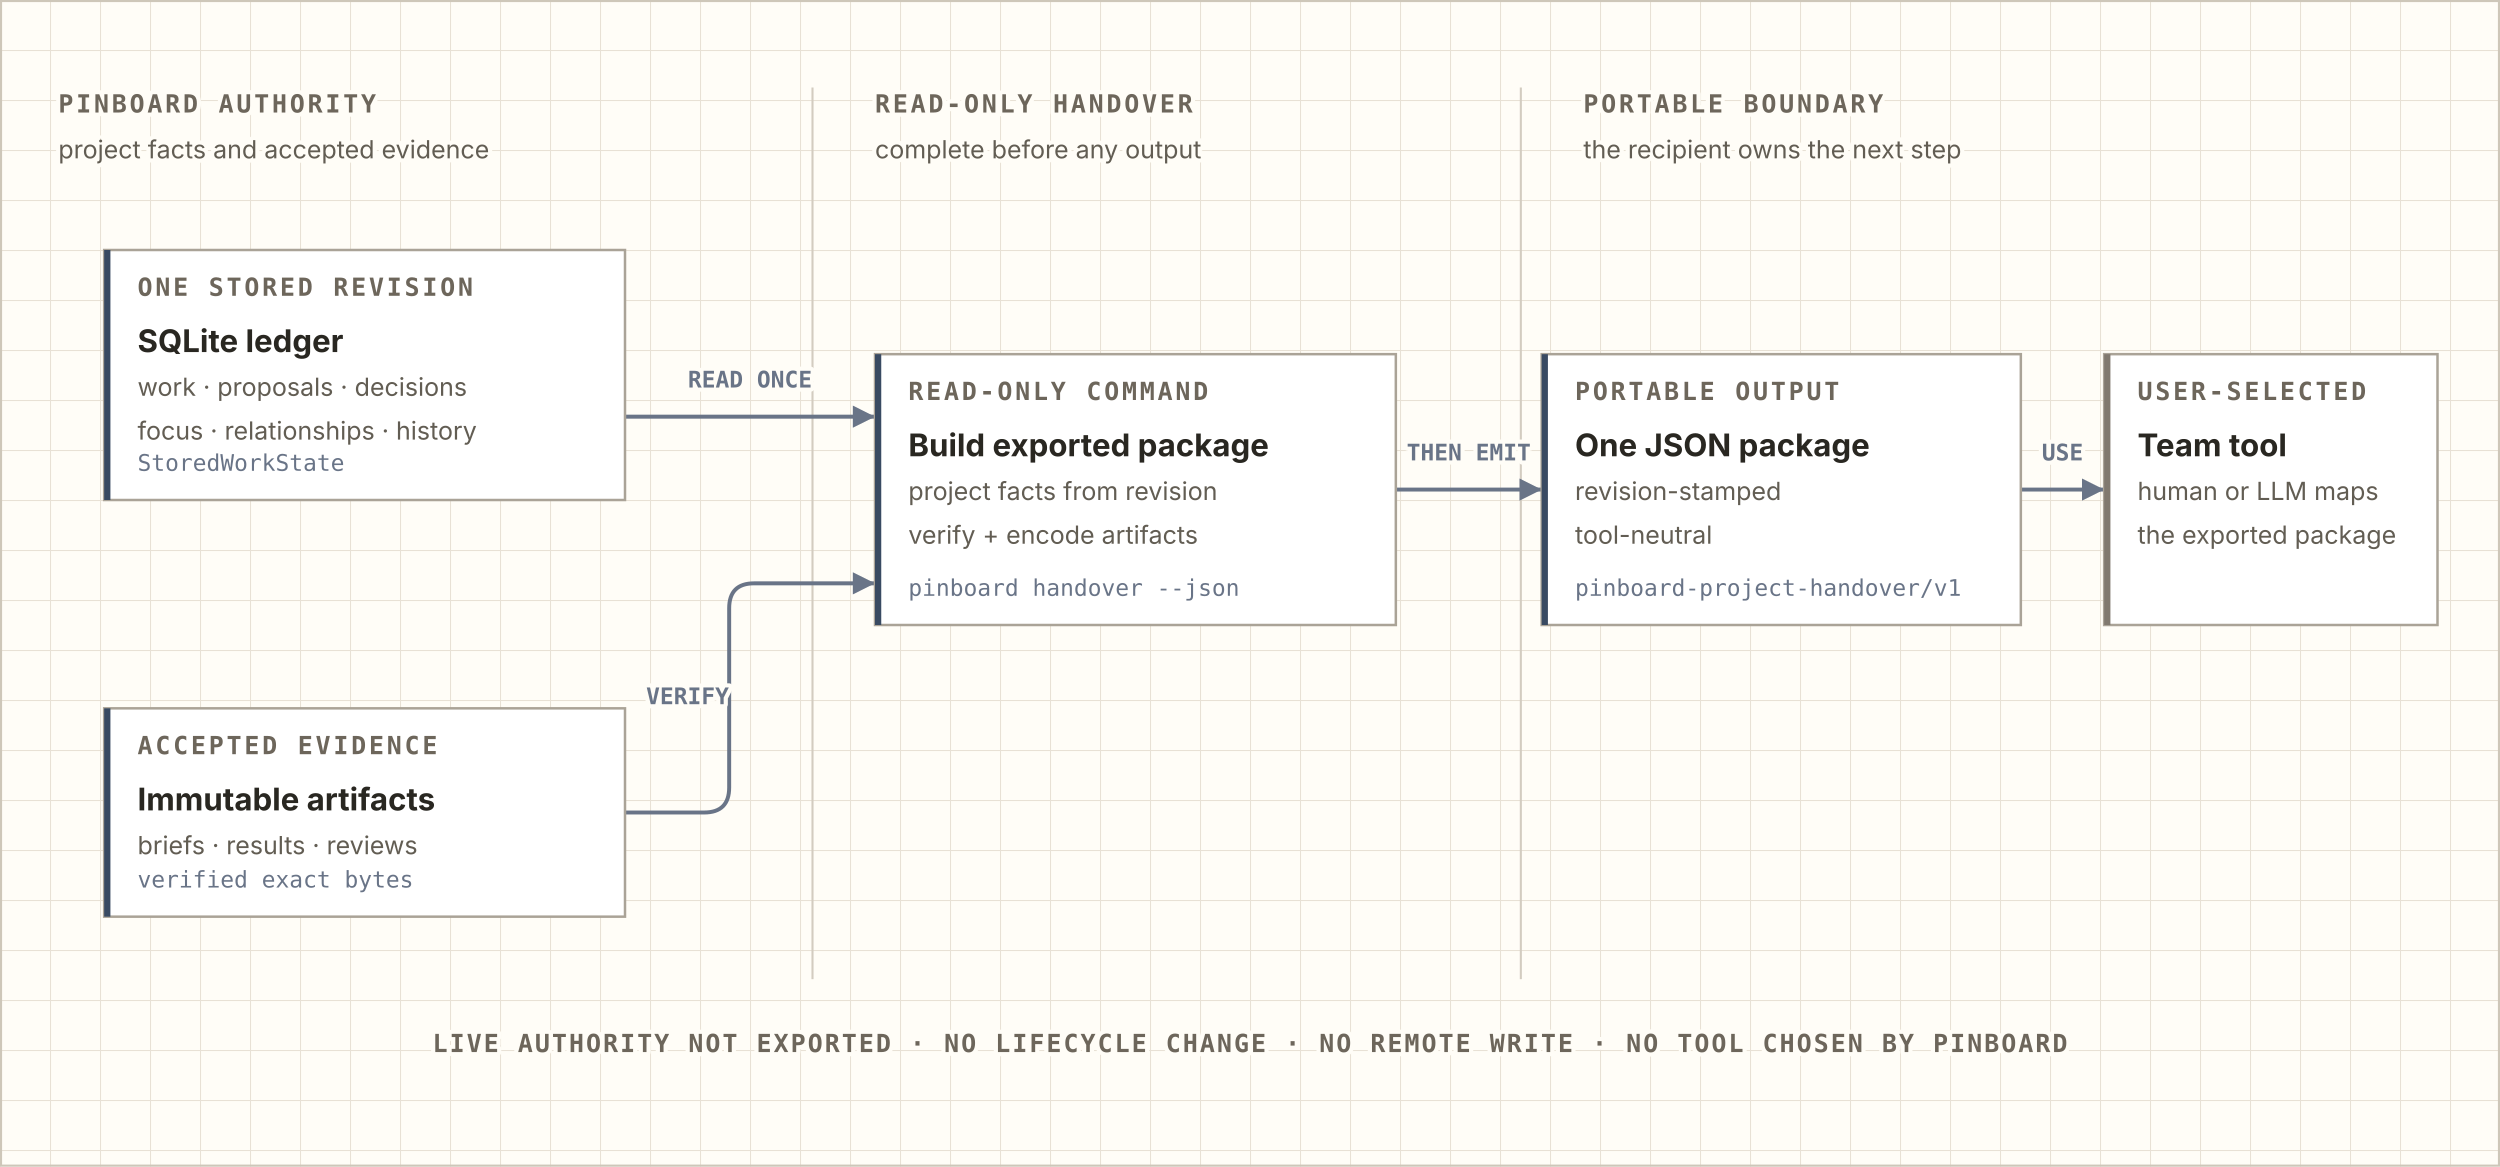
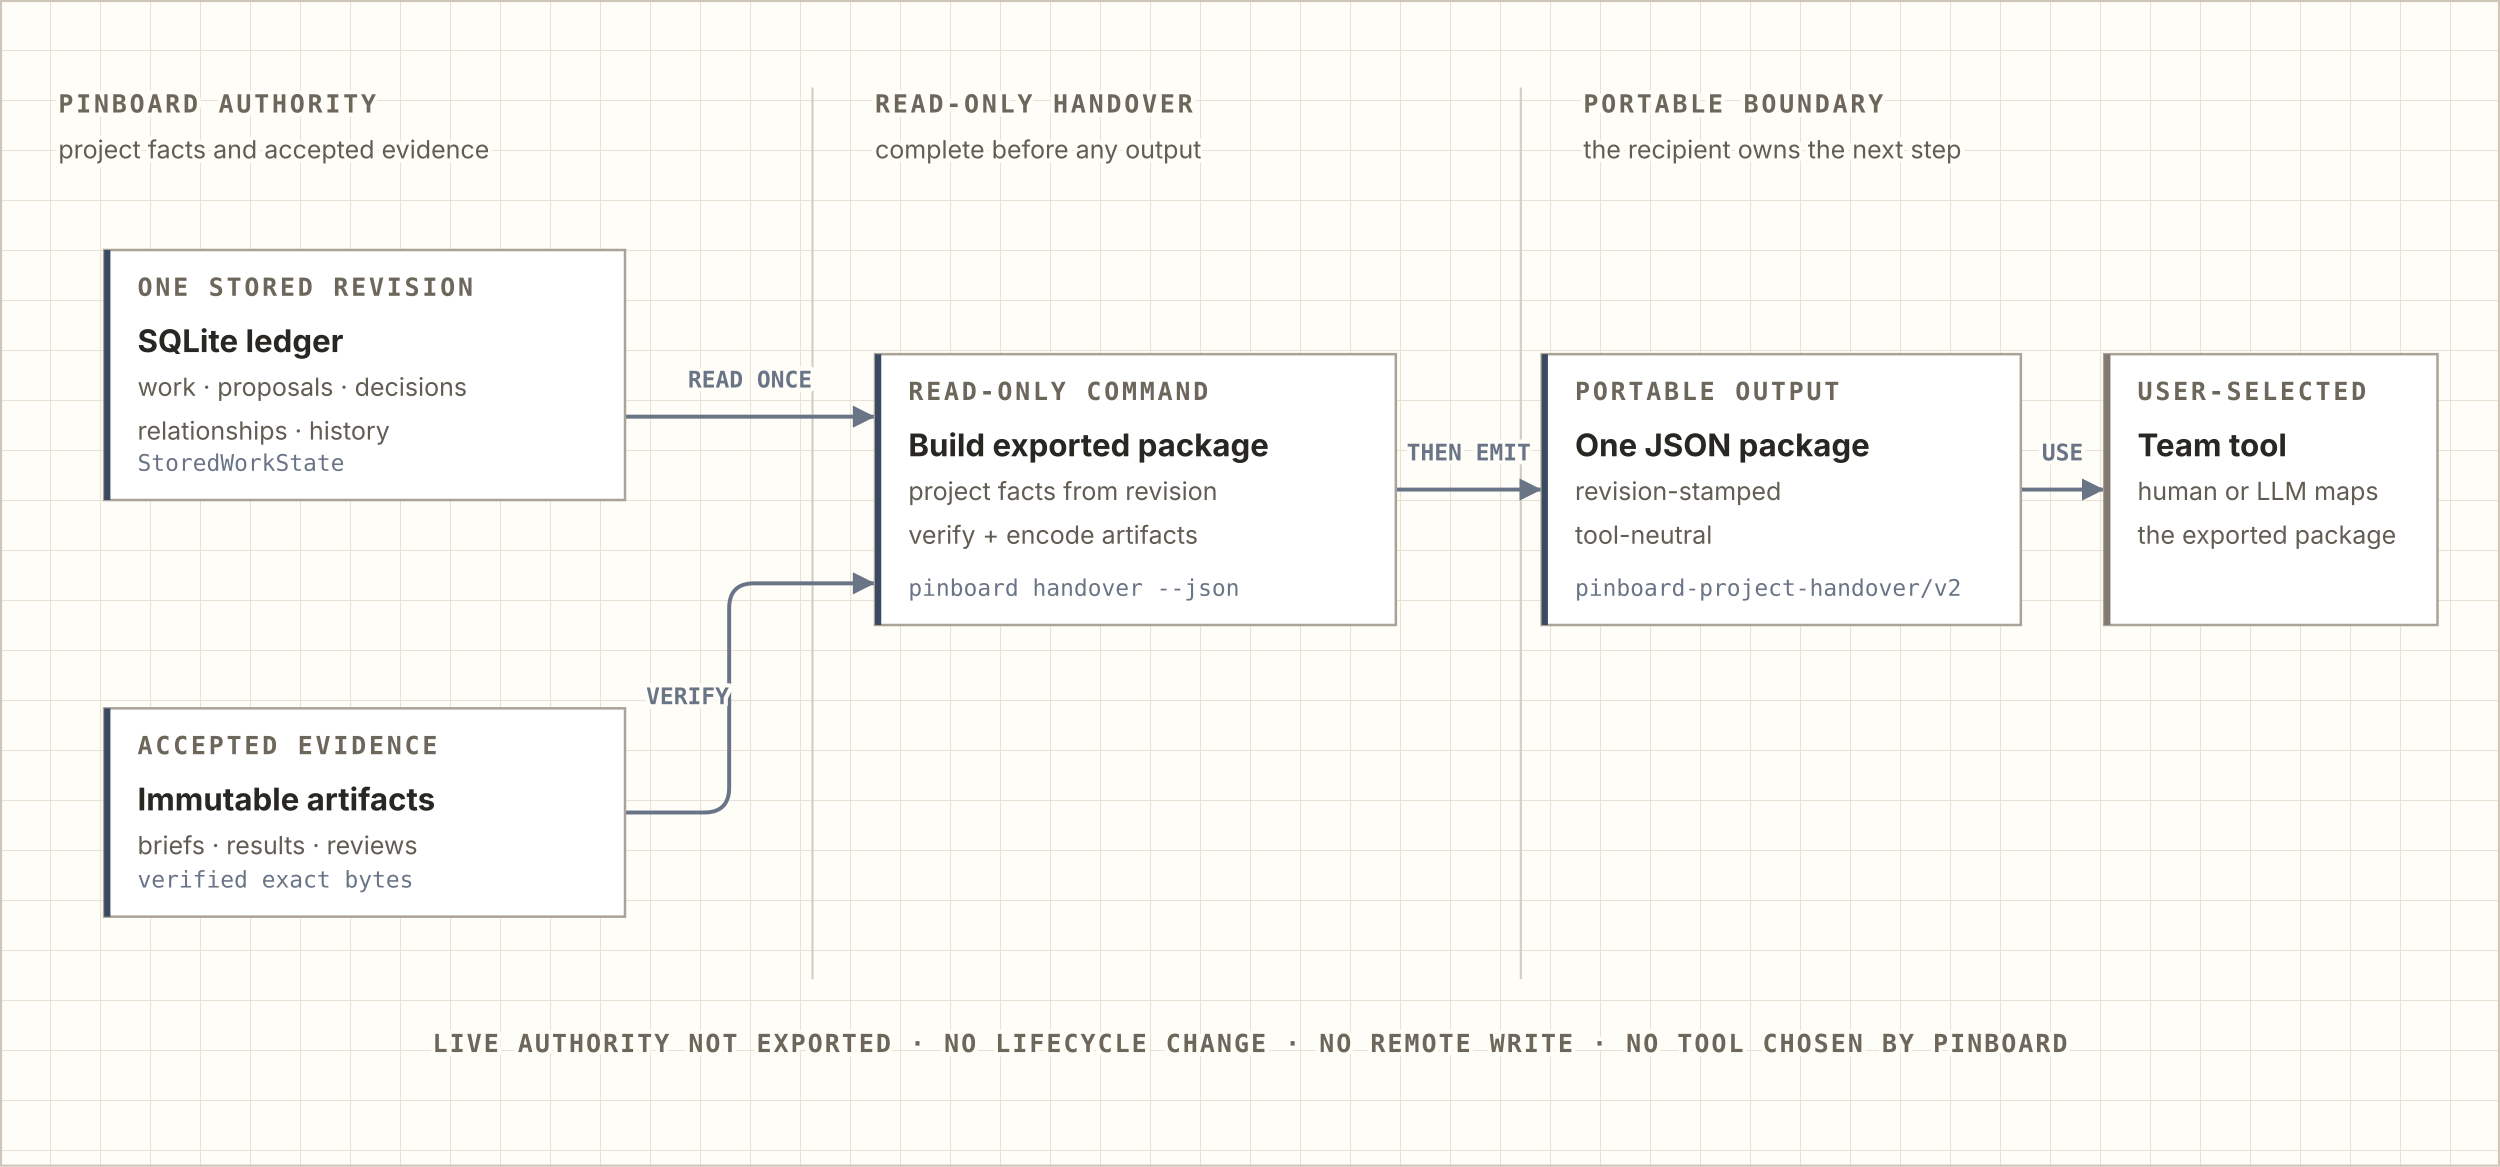
<svg xmlns="http://www.w3.org/2000/svg" role="img" aria-labelledby="title description" viewBox="0 0 1200 560">
  <defs>
    <pattern id="grid" width="24" height="24" patternUnits="userSpaceOnUse">
      <path d="M24 0H0V24" fill="none" stroke="#e8e1d5" stroke-width="1" />
    </pattern>
    <marker id="arrow" viewBox="0 0 10 10" refX="9" refY="5" markerWidth="7" markerHeight="7" orient="auto">
      <path d="M1 1L9 5L1 9Z" fill="#697487" />
    </marker>
    <style>
      text { font-family: ui-sans-serif, system-ui, -apple-system, BlinkMacSystemFont, "Segoe UI", sans-serif; fill: #292721; }
      .section-label, .box-label, .box-meta, .connector-label, .note-meta { font-family: ui-monospace, SFMono-Regular, Menlo, monospace; }
      .section-label, .box-label { font-size: 12px; font-weight: 700; letter-spacing: 0.11em; fill: #6d665b; }
      .section-subtitle { font-size: 12px; fill: #625d53; }
      .guide { stroke: #d3ccc0; stroke-width: 1; }
      .connector { fill: none; stroke: #697487; stroke-width: 1.9; stroke-linecap: round; }
      .connector-label { font-size: 11px; font-weight: 700; fill: #697487; }
      .box { fill: #fff; stroke: #aaa397; stroke-width: 1.2; }
      .box-title { font-size: 15px; font-weight: 700; }
      .box-body { font-size: 12px; fill: #625d53; }
      .box-meta { font-size: 11px; fill: #697487; }
      .note { fill: #625d53; }
      .note-meta { font-weight: 700; letter-spacing: 0.08em; fill: #6d665b; }
      .canvas-text { paint-order: stroke fill; stroke: #fffdf7; stroke-width: 4px; stroke-linejoin: round; }
    </style>
  </defs>
  <rect width="1200" height="560" fill="#fffdf7" />
  <rect width="1200" height="560" fill="url(#grid)" />
  <rect x="0.5" y="0.5" width="1199" height="559" fill="none" stroke="#cec7b9" />
  <line x1="390" y1="42" x2="390" y2="470" class="guide" />
  <line x1="730" y1="42" x2="730" y2="470" class="guide" />
  <path d="M300 200L420 200" class="connector" marker-end="url(#arrow)" />
  <path d="M300 390L338 390Q350 390 350 378L350 292Q350 280 362 280L420 280" class="connector" marker-end="url(#arrow)" />
  <path d="M670 235L740 235" class="connector" marker-end="url(#arrow)" />
  <path d="M970 235L1010 235" class="connector" marker-end="url(#arrow)" />
  <rect x="50" y="120" width="250" height="120" class="box" />
  <rect x="50" y="120" width="3" height="120" fill="#394a62" />
  <rect x="50" y="340" width="250" height="100" class="box" />
  <rect x="50" y="340" width="3" height="100" fill="#394a62" />
  <rect x="420" y="170" width="250" height="130" class="box" />
  <rect x="420" y="170" width="3" height="130" fill="#394a62" />
  <rect x="740" y="170" width="230" height="130" class="box" />
  <rect x="740" y="170" width="3" height="130" fill="#394a62" />
  <rect x="1010" y="170" width="160" height="130" class="box" />
  <rect x="1010" y="170" width="3" height="130" fill="#81796f" />
  <text x="28" y="54" class="section-label canvas-text">PINBOARD AUTHORITY</text>
  <text x="28" y="76" class="section-subtitle canvas-text">project facts and accepted evidence</text>
  <text x="420" y="54" class="section-label canvas-text">READ-ONLY HANDOVER</text>
  <text x="420" y="76" class="section-subtitle canvas-text">complete before any output</text>
  <text x="760" y="54" class="section-label canvas-text">PORTABLE BOUNDARY</text>
  <text x="760" y="76" class="section-subtitle canvas-text">the recipient owns the next step</text>
  <text x="360" y="186" text-anchor="middle" class="connector-label canvas-text">READ ONCE</text>
  <text x="330" y="338" text-anchor="middle" class="connector-label canvas-text">VERIFY</text>
  <text x="705" y="221" text-anchor="middle" class="connector-label canvas-text">THEN EMIT</text>
  <text x="990" y="221" text-anchor="middle" class="connector-label canvas-text">USE</text>
  <text x="66" y="142" class="box-label">ONE STORED REVISION</text>
  <text x="66" y="169" class="box-title">SQLite ledger</text>
  <text x="66" y="190" class="box-body">work · proposals · decisions</text>
-   <text x="66" y="211" class="box-body">focus · relationships · history</text>
+   <text x="66" y="211" class="box-body">relationships · history</text>
  <text x="66" y="226" class="box-meta">StoredWorkState</text>
  <text x="66" y="362" class="box-label">ACCEPTED EVIDENCE</text>
  <text x="66" y="389" class="box-title">Immutable artifacts</text>
  <text x="66" y="410" class="box-body">briefs · results · reviews</text>
  <text x="66" y="426" class="box-meta">verified exact bytes</text>
  <text x="436" y="192" class="box-label">READ-ONLY COMMAND</text>
  <text x="436" y="219" class="box-title">Build exported package</text>
  <text x="436" y="240" class="box-body">project facts from revision</text>
  <text x="436" y="261" class="box-body">verify + encode artifacts</text>
  <text x="436" y="286" class="box-meta">pinboard handover --json</text>
  <text x="756" y="192" class="box-label">PORTABLE OUTPUT</text>
  <text x="756" y="219" class="box-title">One JSON package</text>
  <text x="756" y="240" class="box-body">revision-stamped</text>
  <text x="756" y="261" class="box-body">tool-neutral</text>
-   <text x="756" y="286" class="box-meta">pinboard-project-handover/v1</text>
+   <text x="756" y="286" class="box-meta">pinboard-project-handover/v2</text>
  <text x="1026" y="192" class="box-label">USER-SELECTED</text>
  <text x="1026" y="219" class="box-title">Team tool</text>
  <text x="1026" y="240" class="box-body">human or LLM maps</text>
  <text x="1026" y="261" class="box-body">the exported package</text>
  <text x="600" y="505" text-anchor="middle" font-size="12" class="note-meta canvas-text">LIVE AUTHORITY NOT EXPORTED · NO LIFECYCLE CHANGE · NO REMOTE WRITE · NO TOOL CHOSEN BY PINBOARD</text>
</svg>
